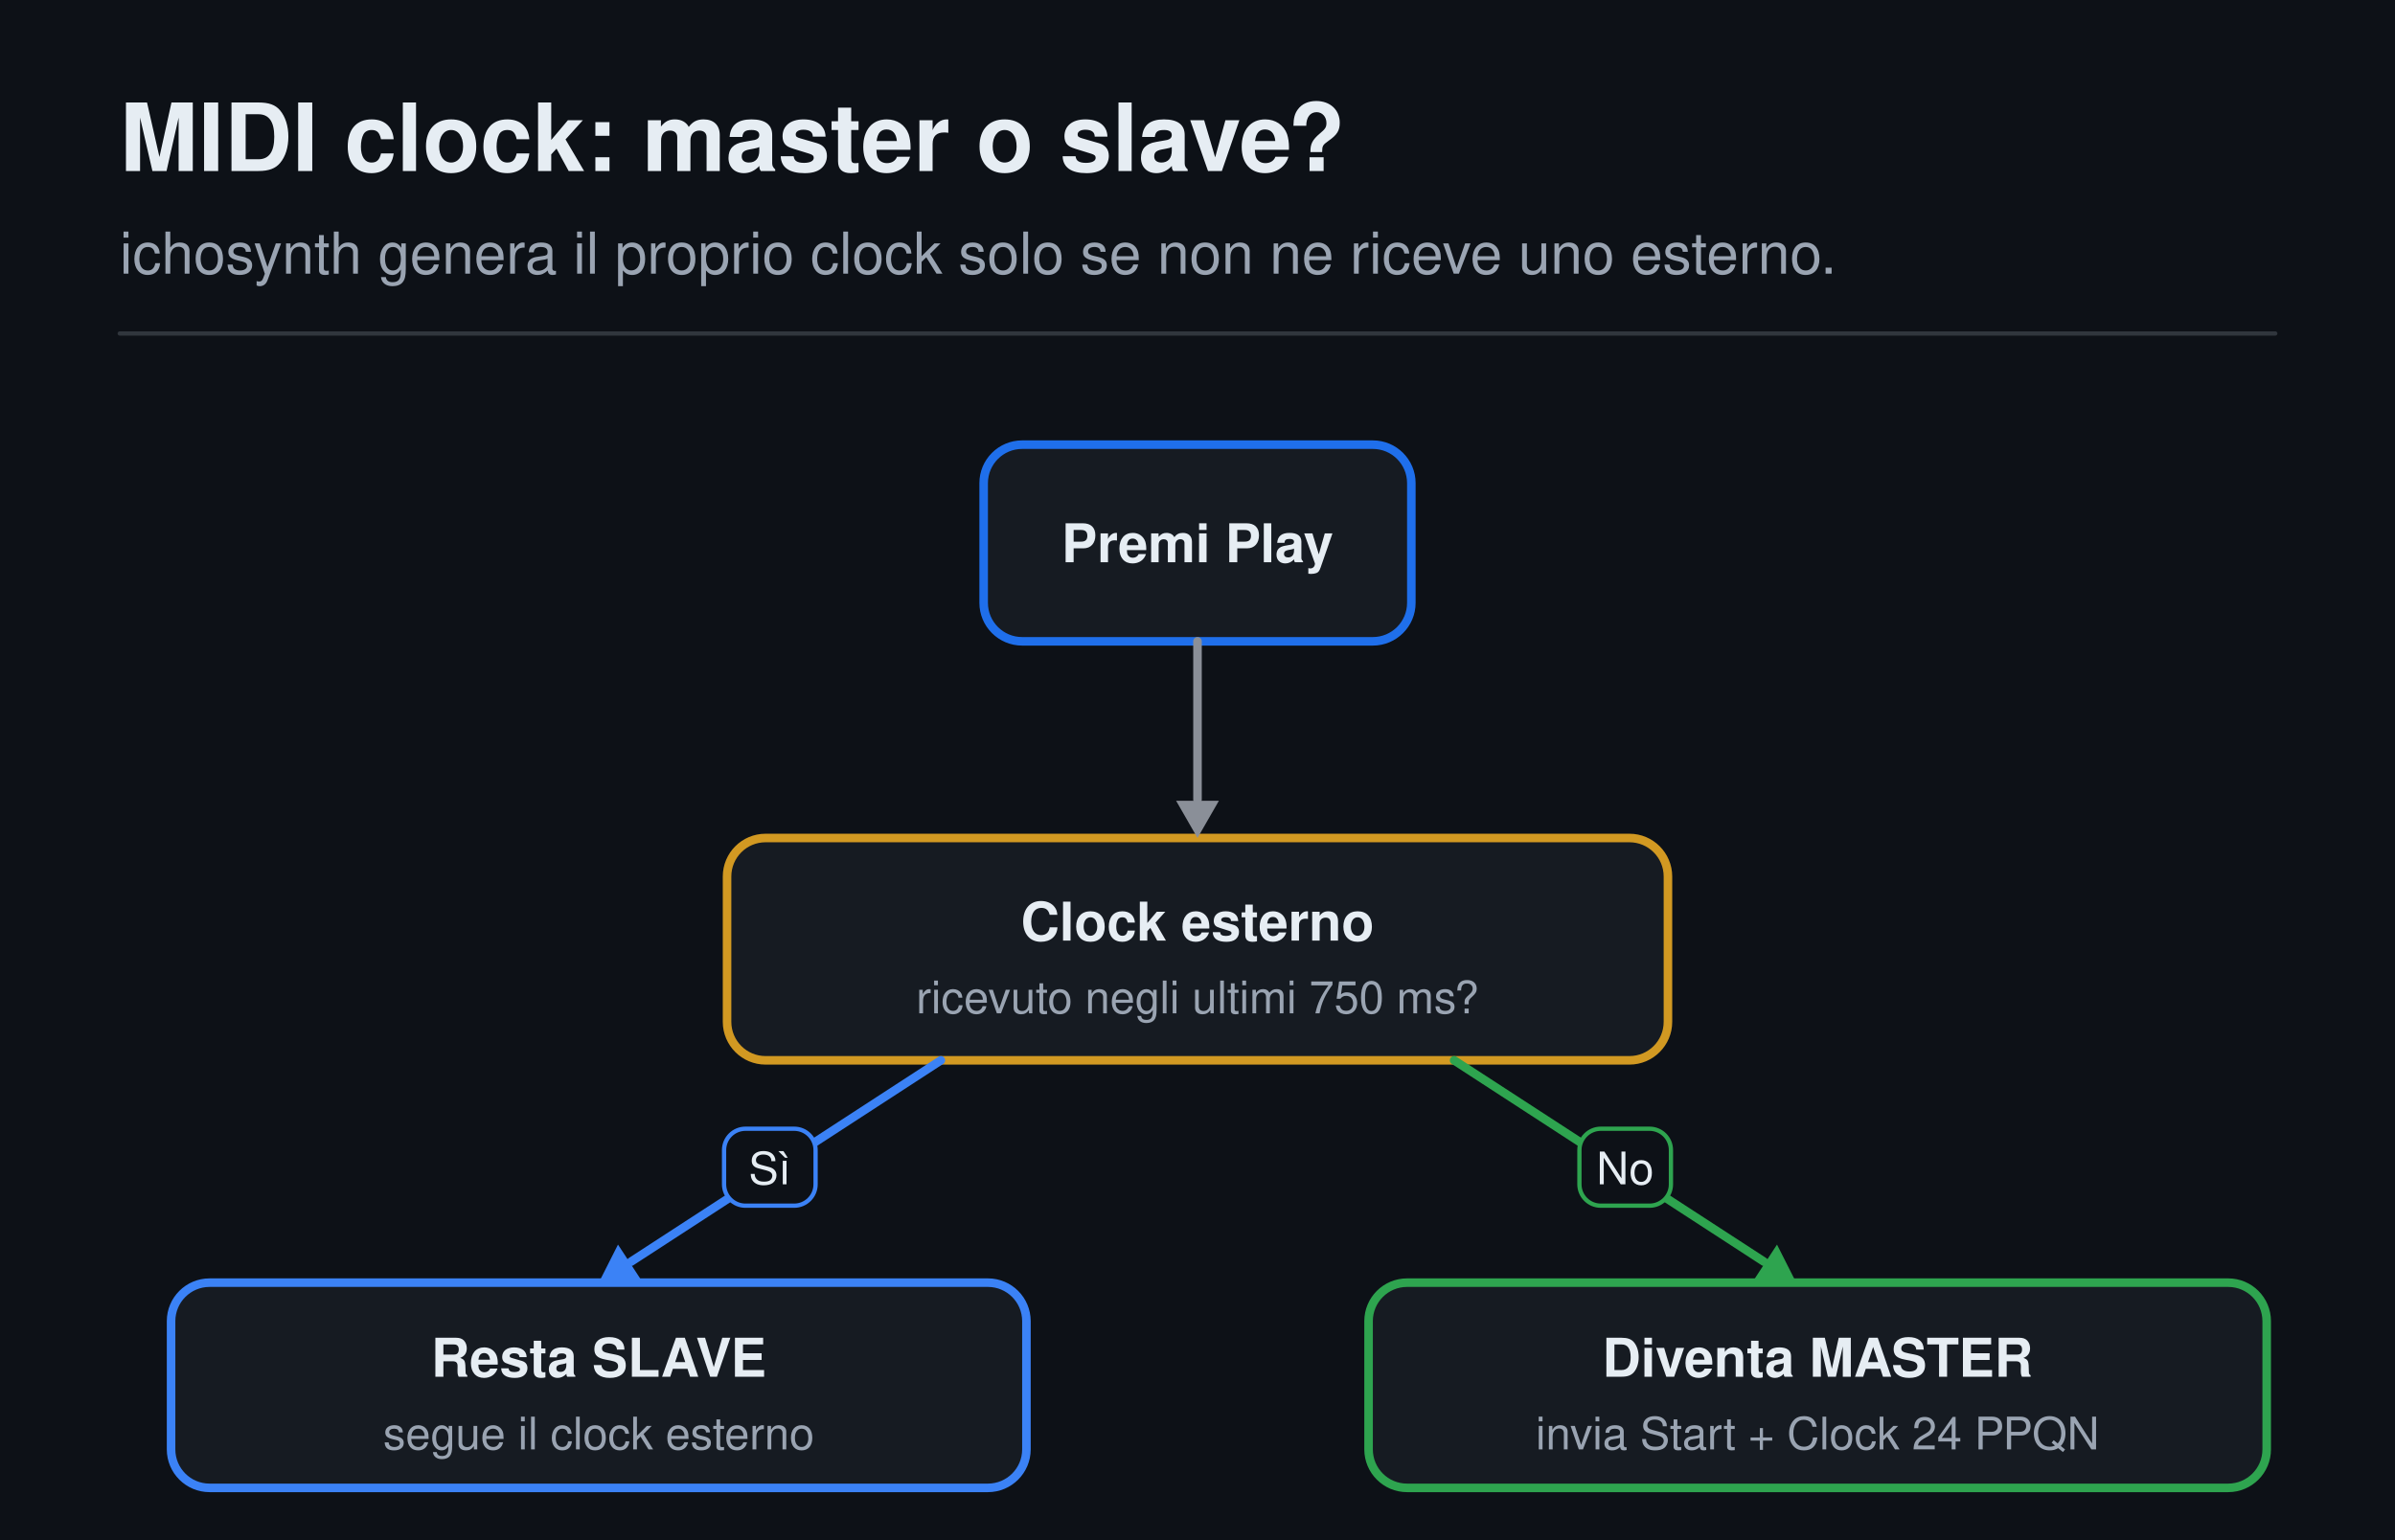
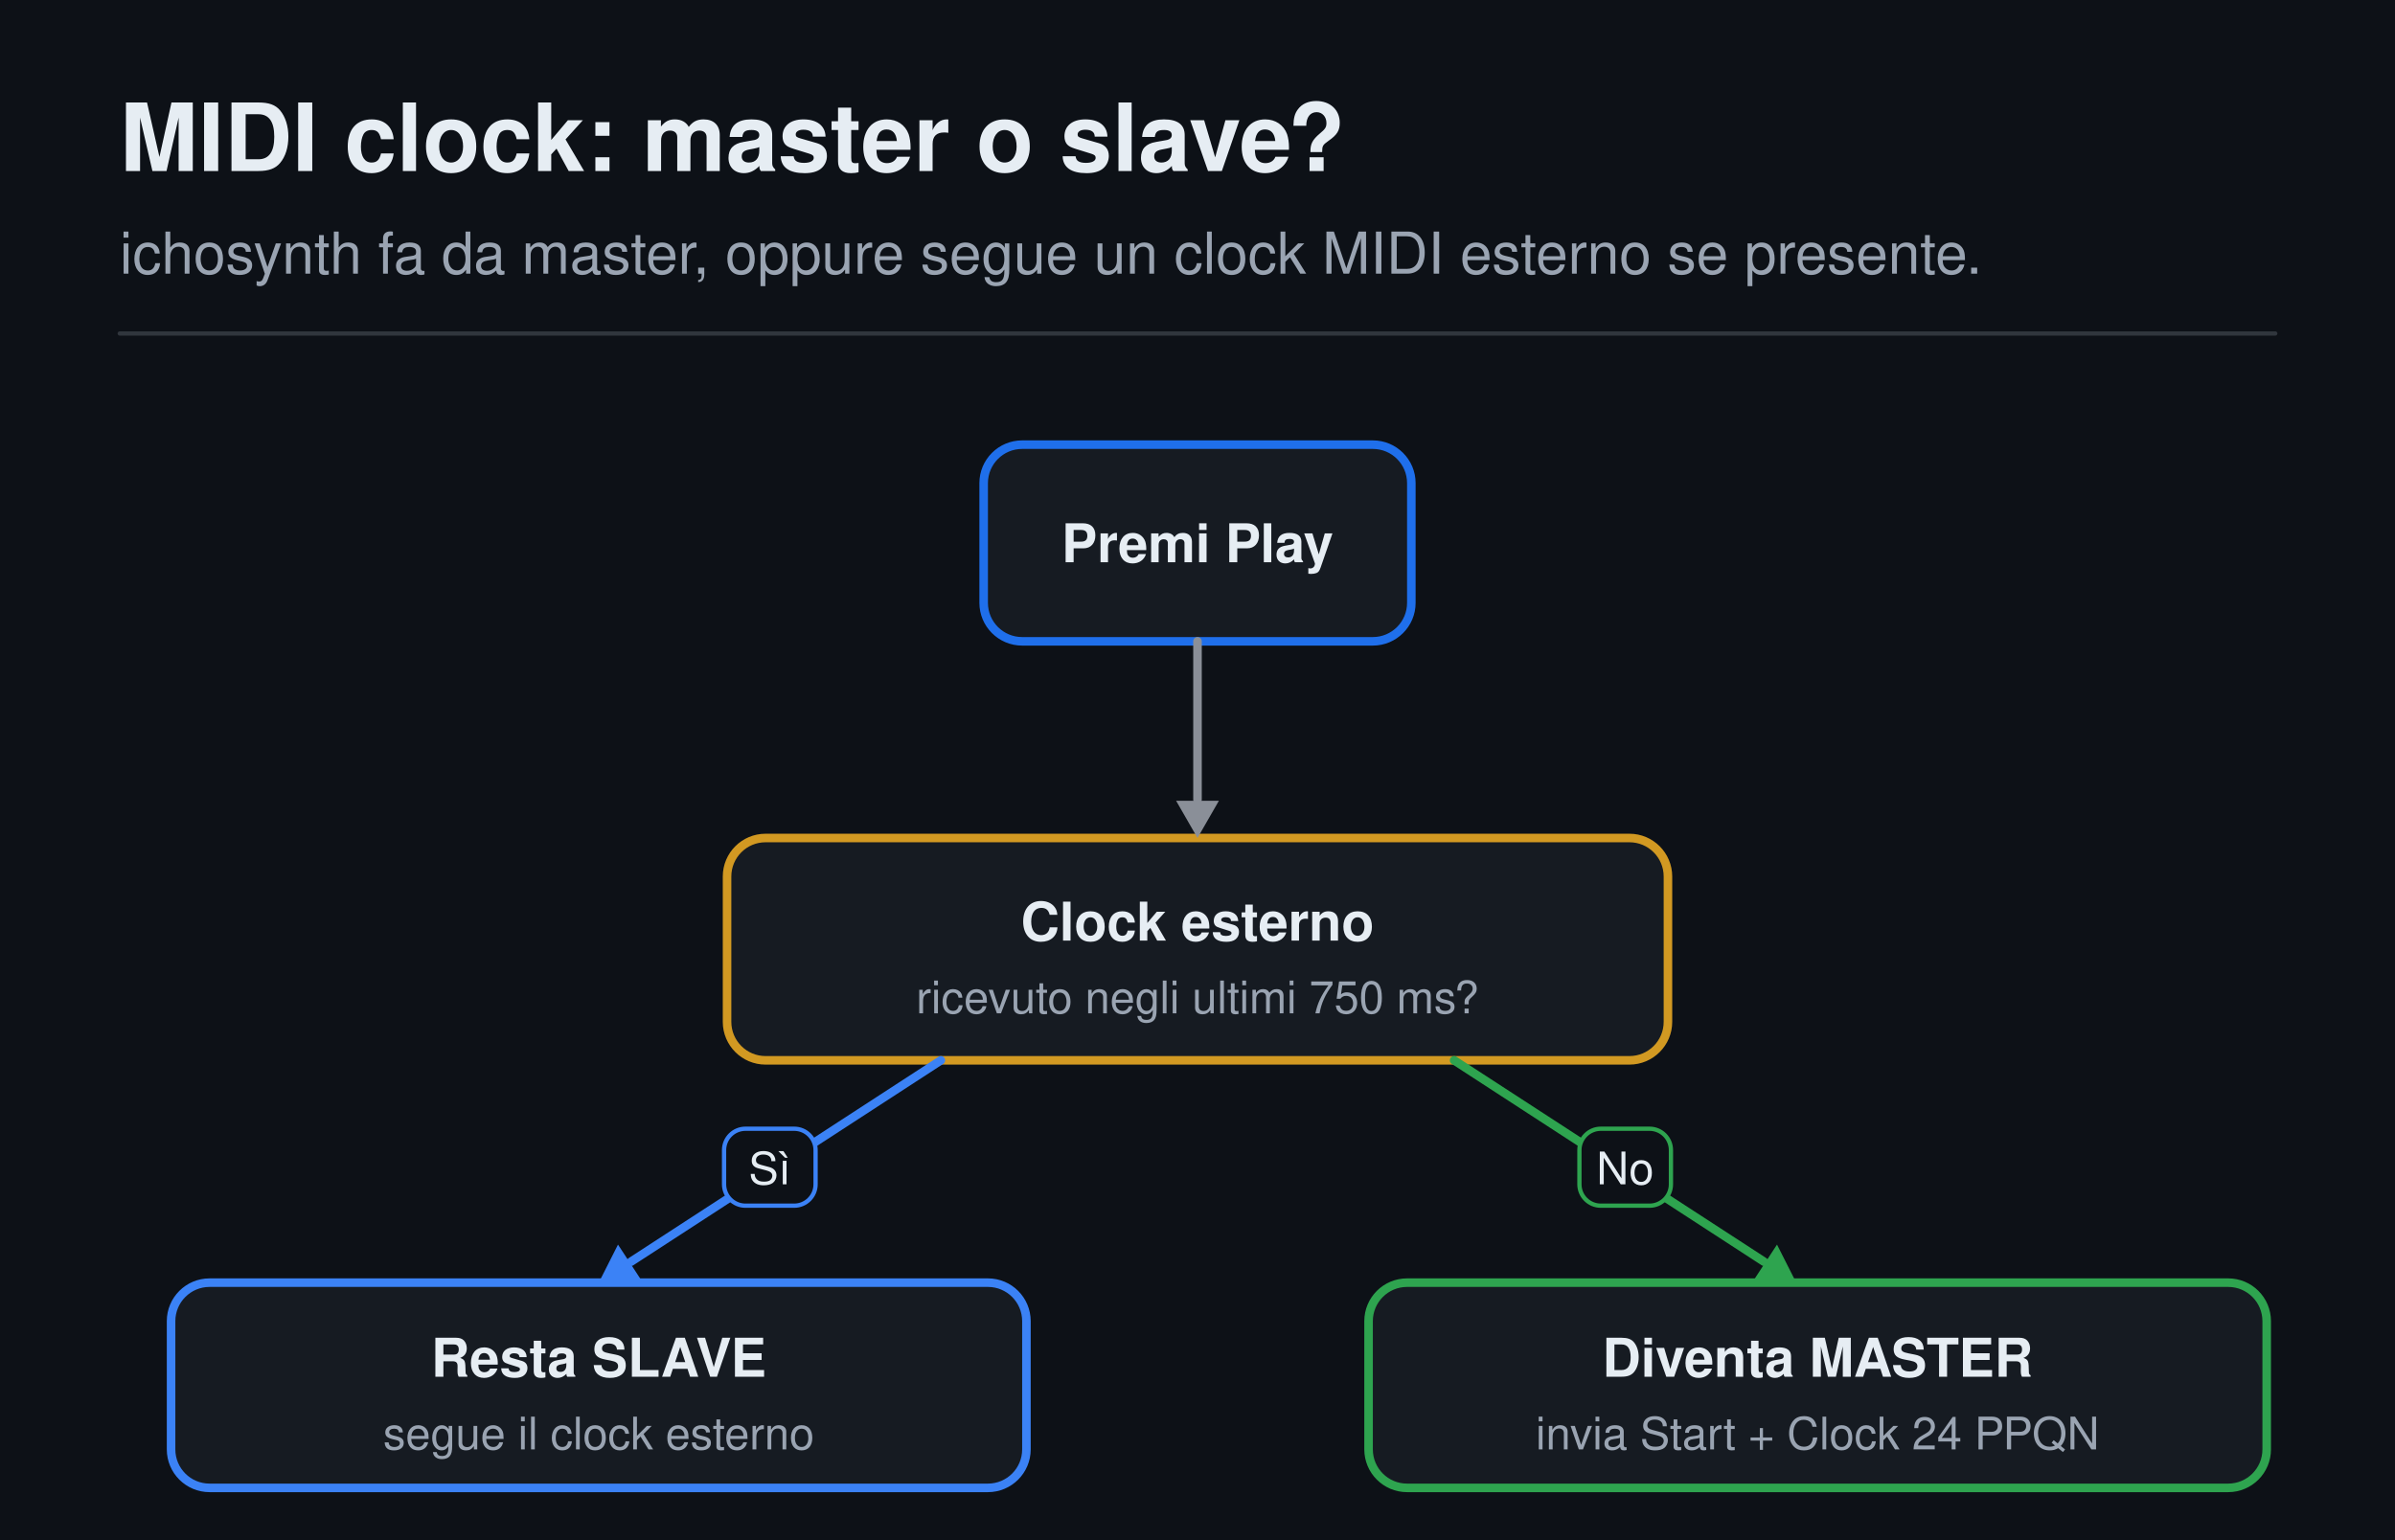
<svg xmlns="http://www.w3.org/2000/svg" viewBox="0 0 560 360" width="560" height="360" role="img">
  <rect x="0" y="0" width="560" height="999" rx="0" ry="0" fill="#0d1117" />
  <text x="28" y="40" font-family="'Segoe UI',Helvetica,Arial,sans-serif" font-size="22" fill="#e6edf3" text-anchor="start" font-weight="700">MIDI clock: master o slave?</text>
-   <text x="28" y="64" font-family="'Segoe UI',Helvetica,Arial,sans-serif" font-size="13.5" fill="#9aa4b2" text-anchor="start" font-weight="400">ichosynth genera il proprio clock solo se non ne riceve uno esterno.</text>
+   <text x="28" y="64" font-family="'Segoe UI',Helvetica,Arial,sans-serif" font-size="13.5" fill="#9aa4b2" text-anchor="start" font-weight="400">ichosynth fa da master, oppure segue un clock MIDI esterno se presente.</text>
  <line x1="28" y1="78" x2="532" y2="78" stroke="#30363d" stroke-width="1" stroke-linecap="round" />
  <rect x="230" y="104" width="100" height="46" rx="9" ry="9" fill="#161b22" stroke="#1f6feb" stroke-width="2" />
  <text x="280.0" y="131.5" font-family="'Segoe UI',Helvetica,Arial,sans-serif" font-size="12.5" fill="#e6edf3" text-anchor="middle" font-weight="700">Premi Play</text>
  <rect x="170" y="196" width="220" height="52" rx="9" ry="9" fill="#161b22" stroke="#d29922" stroke-width="2" />
  <text x="280.0" y="220.0" font-family="'Segoe UI',Helvetica,Arial,sans-serif" font-size="12.5" fill="#e6edf3" text-anchor="middle" font-weight="700">Clock esterno</text>
  <text x="280.0" y="237.0" font-family="'Segoe UI',Helvetica,Arial,sans-serif" font-size="10.5" fill="#9aa4b2" text-anchor="middle" font-weight="400">ricevuto negli ultimi 750 ms?</text>
  <line x1="280" y1="150" x2="280.0" y2="187.0" stroke="#8a8f98" stroke-width="2" stroke-linecap="round" />
  <polygon points="280.0,196.0 275.0,187.3 285.0,187.3" fill="#8a8f98" />
  <rect x="40" y="300" width="200" height="48" rx="9" ry="9" fill="#161b22" stroke="#3b82f6" stroke-width="2" />
  <text x="140.0" y="322.0" font-family="'Segoe UI',Helvetica,Arial,sans-serif" font-size="12.5" fill="#e6edf3" text-anchor="middle" font-weight="700">Resta SLAVE</text>
  <text x="140.0" y="339.0" font-family="'Segoe UI',Helvetica,Arial,sans-serif" font-size="10.5" fill="#9aa4b2" text-anchor="middle" font-weight="400">segue il clock esterno</text>
  <rect x="320" y="300" width="210" height="48" rx="9" ry="9" fill="#161b22" stroke="#2ea44f" stroke-width="2" />
  <text x="425.0" y="322.0" font-family="'Segoe UI',Helvetica,Arial,sans-serif" font-size="12.5" fill="#e6edf3" text-anchor="middle" font-weight="700">Diventa MASTER</text>
  <text x="425.0" y="339.0" font-family="'Segoe UI',Helvetica,Arial,sans-serif" font-size="10.5" fill="#9aa4b2" text-anchor="middle" font-weight="400">invia Start + Clock 24 PPQN</text>
  <line x1="220" y1="248" x2="147.546" y2="295.095" stroke="#3b82f6" stroke-width="2" stroke-linecap="round" />
  <polygon points="140.0,300.0 144.5,291.1 150.0,299.5" fill="#3b82f6" />
  <rect x="169.3" y="264.0" width="21.4" height="18" rx="5" ry="5" fill="#0d1117" stroke="#3b82f6" stroke-width="1" />
  <text x="180.0" y="277.0" font-family="'Segoe UI',Helvetica,Arial,sans-serif" font-size="10.5" fill="#e6edf3" text-anchor="middle" font-weight="400">Sì</text>
  <line x1="340" y1="248" x2="412.454" y2="295.095" stroke="#2ea44f" stroke-width="2" stroke-linecap="round" />
  <polygon points="420.0,300.0 410.0,299.5 415.5,291.1" fill="#2ea44f" />
  <rect x="369.3" y="264.0" width="21.4" height="18" rx="5" ry="5" fill="#0d1117" stroke="#2ea44f" stroke-width="1" />
  <text x="380.0" y="277.0" font-family="'Segoe UI',Helvetica,Arial,sans-serif" font-size="10.5" fill="#e6edf3" text-anchor="middle" font-weight="400">No</text>
</svg>
